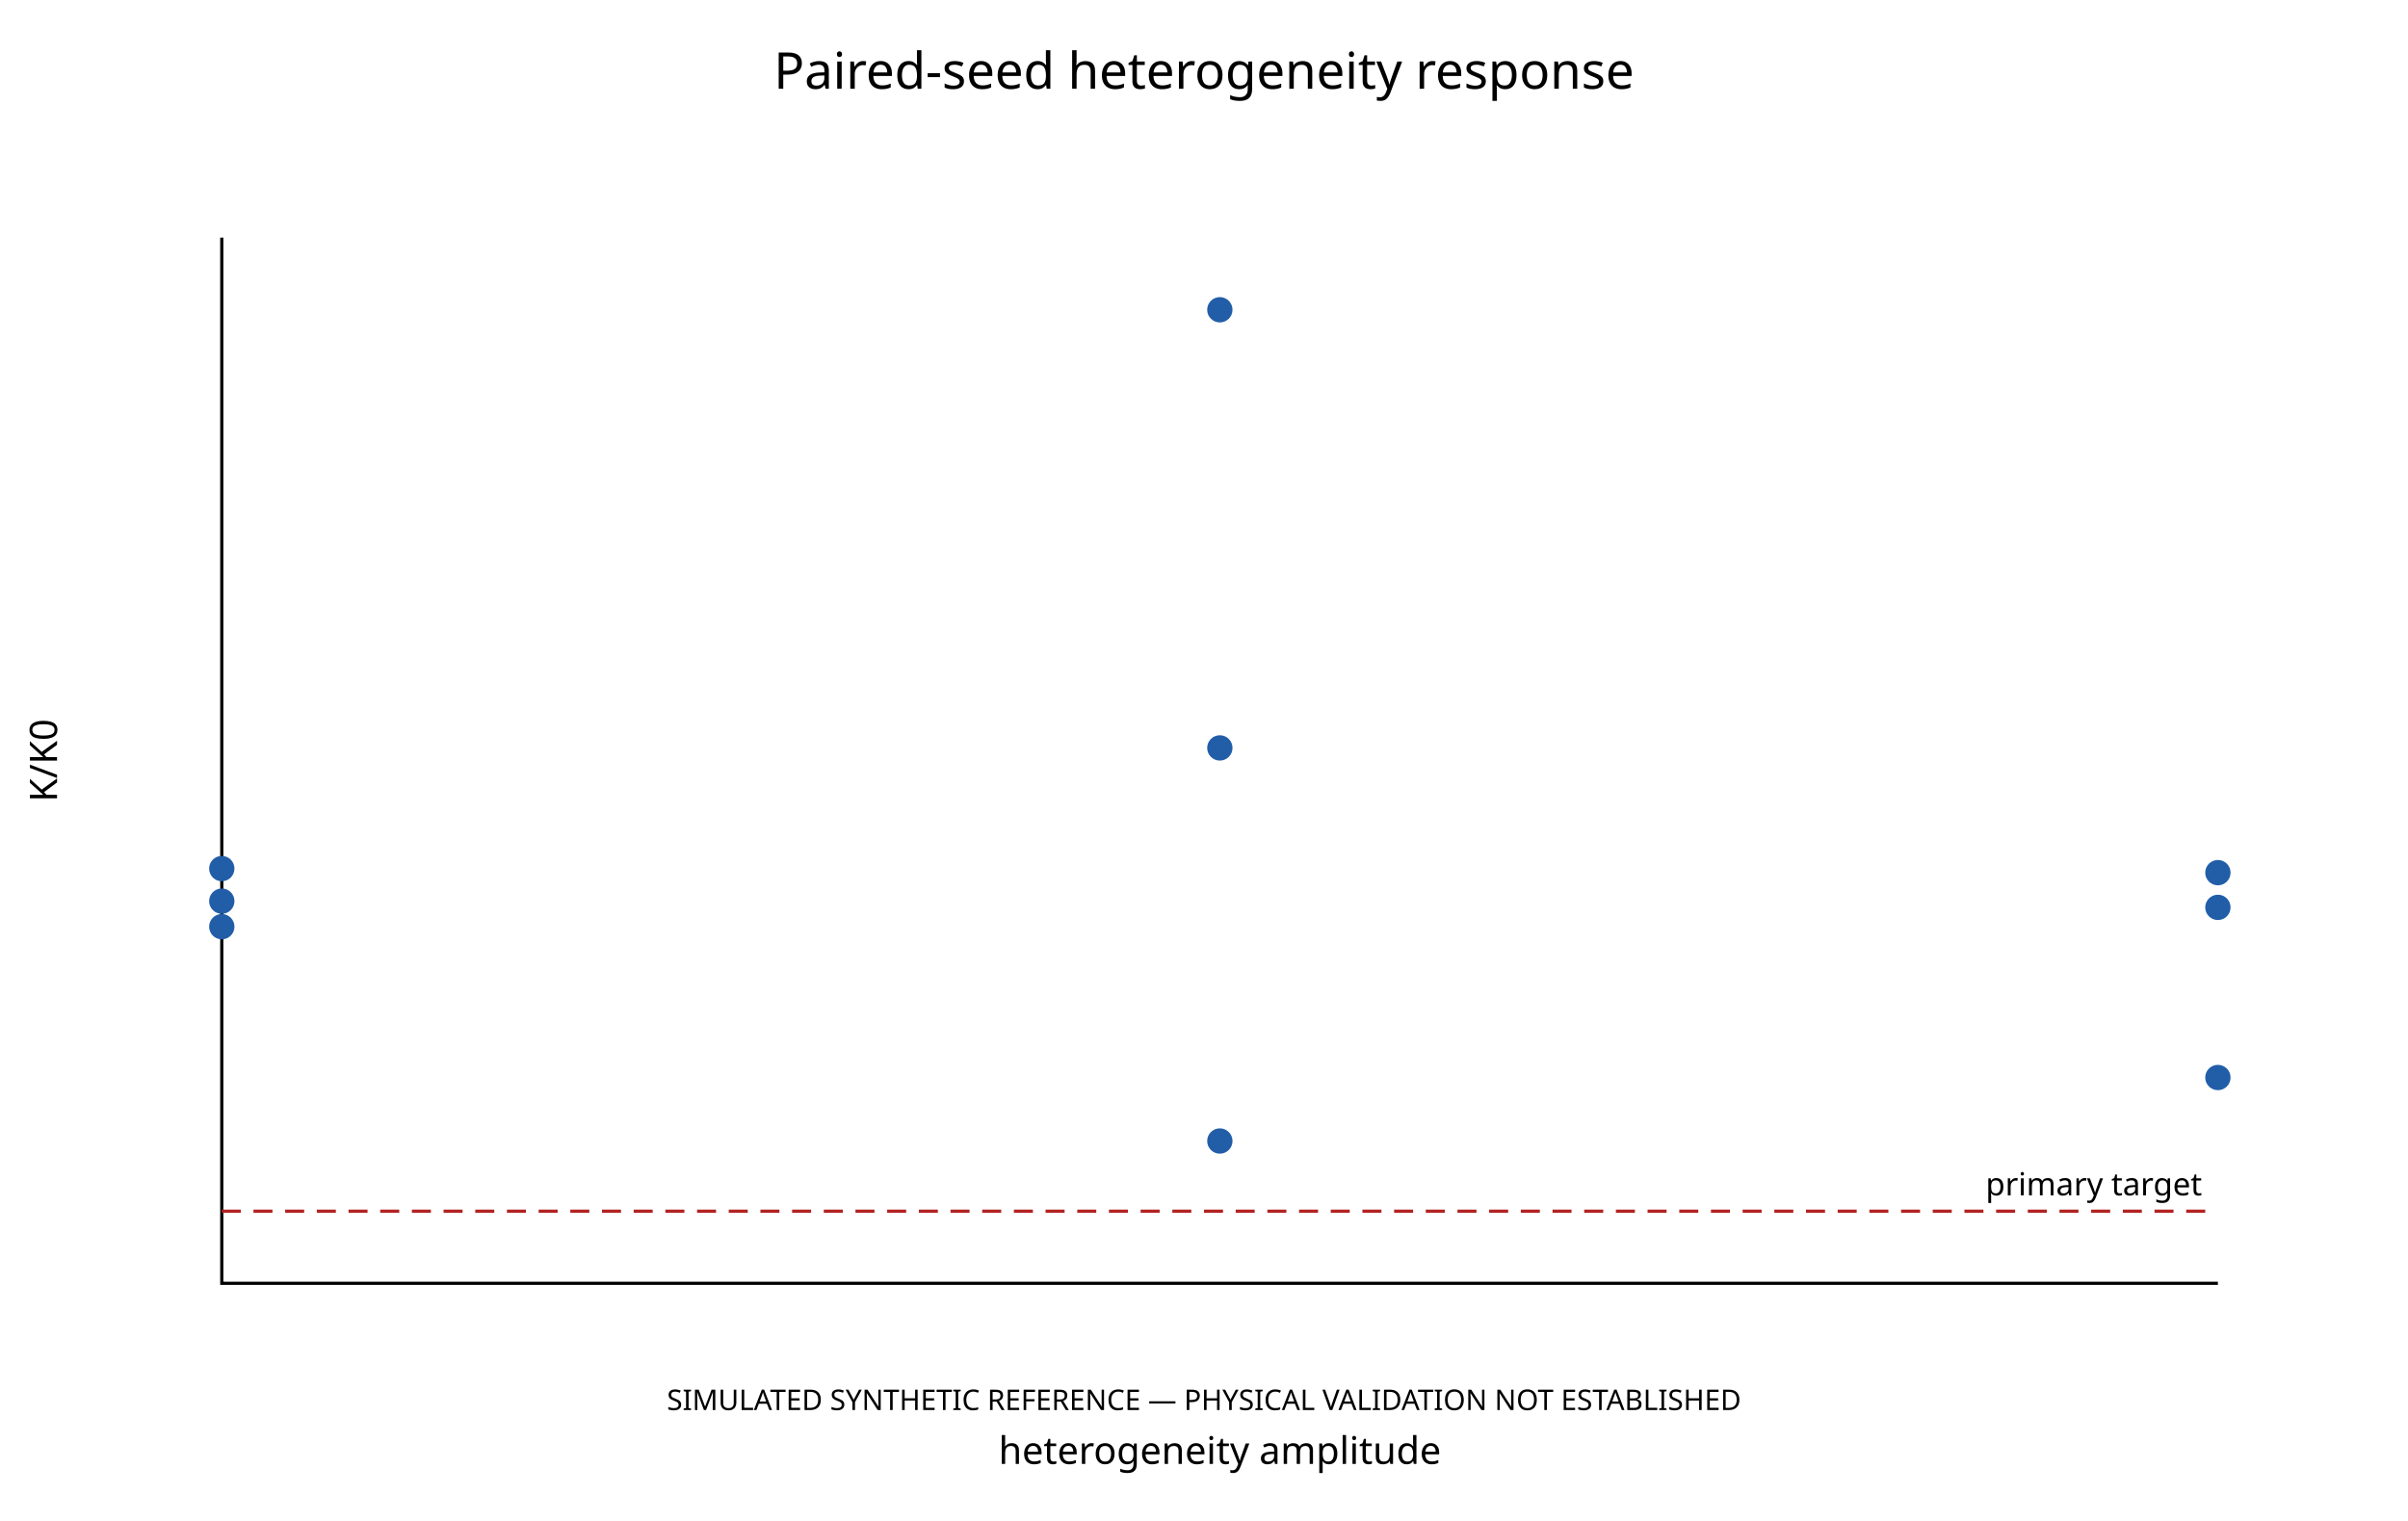
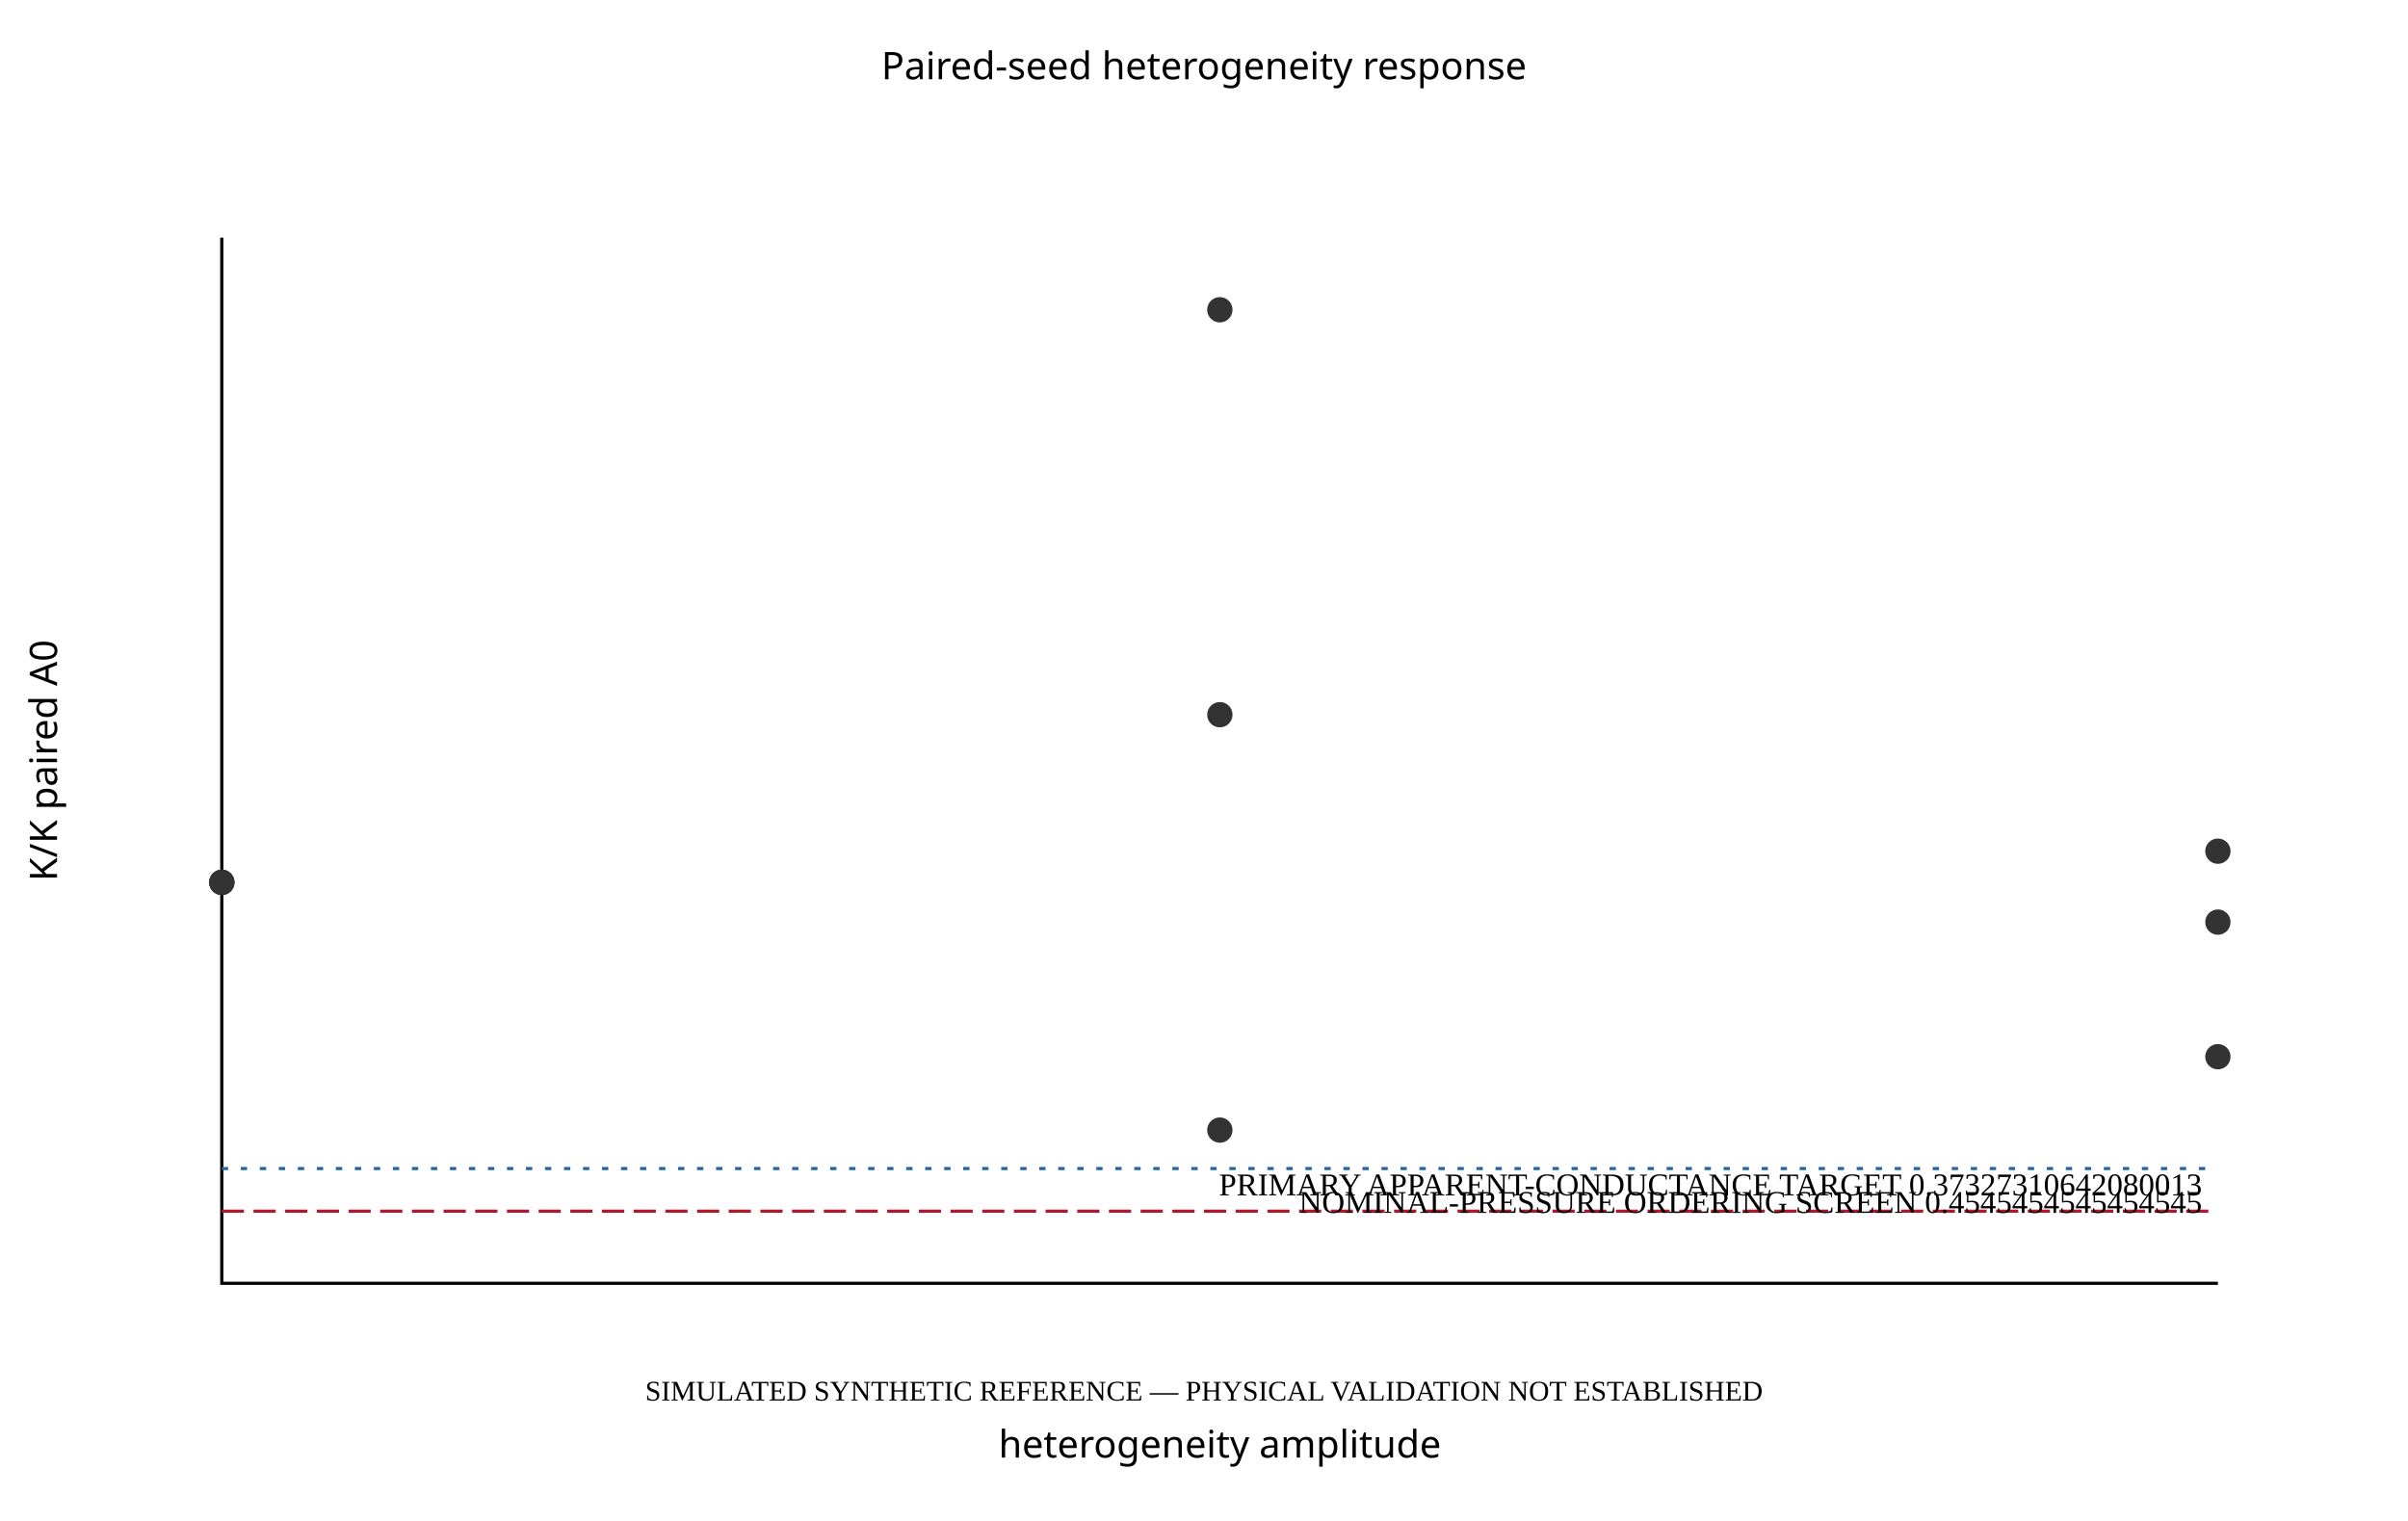
<svg xmlns="http://www.w3.org/2000/svg" width="760" height="480" viewBox="0 0 760 480">
  <rect width="100%" height="100%" fill="white" />
-   <text x="380" y="28" text-anchor="middle" font-family="sans-serif" font-size="16">Paired-seed heterogeneity response</text>
+   <text x="380" y="25" text-anchor="middle" font-family="sans-serif">Paired-seed heterogeneity response</text>
  <path d="M70 75V405H700" fill="none" stroke="black" />
-   <text x="385" y="462" text-anchor="middle" font-family="sans-serif" font-size="12">heterogeneity amplitude</text>
-   <text x="18" y="240" transform="rotate(-90 18 240)" text-anchor="middle" font-family="sans-serif" font-size="12">K/K0</text>
-   <path d="M70 382.241H700" stroke="#b22222" stroke-dasharray="6 4" />
-   <text x="695" y="377.241" text-anchor="end" font-family="sans-serif" font-size="10">primary target</text>
-   <circle cx="70.000" cy="292.451" r="4" fill="#225ea8" />
-   <circle cx="70.000" cy="274.118" r="4" fill="#225ea8" />
-   <circle cx="70.000" cy="284.393" r="4" fill="#225ea8" />
-   <circle cx="385.000" cy="360.098" r="4" fill="#225ea8" />
-   <circle cx="385.000" cy="97.759" r="4" fill="#225ea8" />
-   <circle cx="385.000" cy="236.038" r="4" fill="#225ea8" />
-   <circle cx="700.000" cy="340.057" r="4" fill="#225ea8" />
-   <circle cx="700.000" cy="286.363" r="4" fill="#225ea8" />
-   <circle cx="700.000" cy="275.400" r="4" fill="#225ea8" />
-   <text x="380" y="445" text-anchor="middle" font-family="sans-serif" font-size="9">SIMULATED SYNTHETIC REFERENCE — PHYSICAL VALIDATION NOT ESTABLISHED</text>
+   <text x="385" y="460" text-anchor="middle" font-family="sans-serif" font-size="12">heterogeneity amplitude</text>
+   <text x="18" y="240" transform="rotate(-90 18 240)" text-anchor="middle" font-family="sans-serif" font-size="12">K/K paired A0</text>
+   <path d="M70 382.241H700" stroke="#b2182b" stroke-dasharray="7 3" />
+   <text x="695" y="377.241" text-anchor="end" font-size="10">PRIMARY APPARENT-CONDUCTANCE TARGET 0.37327310642080013</text>
+   <path d="M70 368.784H700" stroke="#2166ac" stroke-dasharray="2 4" />
+   <text x="695" y="382.784" text-anchor="end" font-size="10">NOMINAL-PRESSURE ORDERING SCREEN 0.4545454545454545</text>
+   <circle cx="70.000" cy="278.465" r="4" fill="#333" />
+   <circle cx="70.000" cy="278.465" r="4" fill="#333" />
+   <circle cx="70.000" cy="278.465" r="4" fill="#333" />
+   <circle cx="385.000" cy="356.649" r="4" fill="#333" />
+   <circle cx="385.000" cy="97.759" r="4" fill="#333" />
+   <circle cx="385.000" cy="225.555" r="4" fill="#333" />
+   <circle cx="700.000" cy="333.486" r="4" fill="#333" />
+   <circle cx="700.000" cy="291.012" r="4" fill="#333" />
+   <circle cx="700.000" cy="268.625" r="4" fill="#333" />
+   <text x="380" y="442" text-anchor="middle" font-size="9">SIMULATED SYNTHETIC REFERENCE — PHYSICAL VALIDATION NOT ESTABLISHED</text>
</svg>
